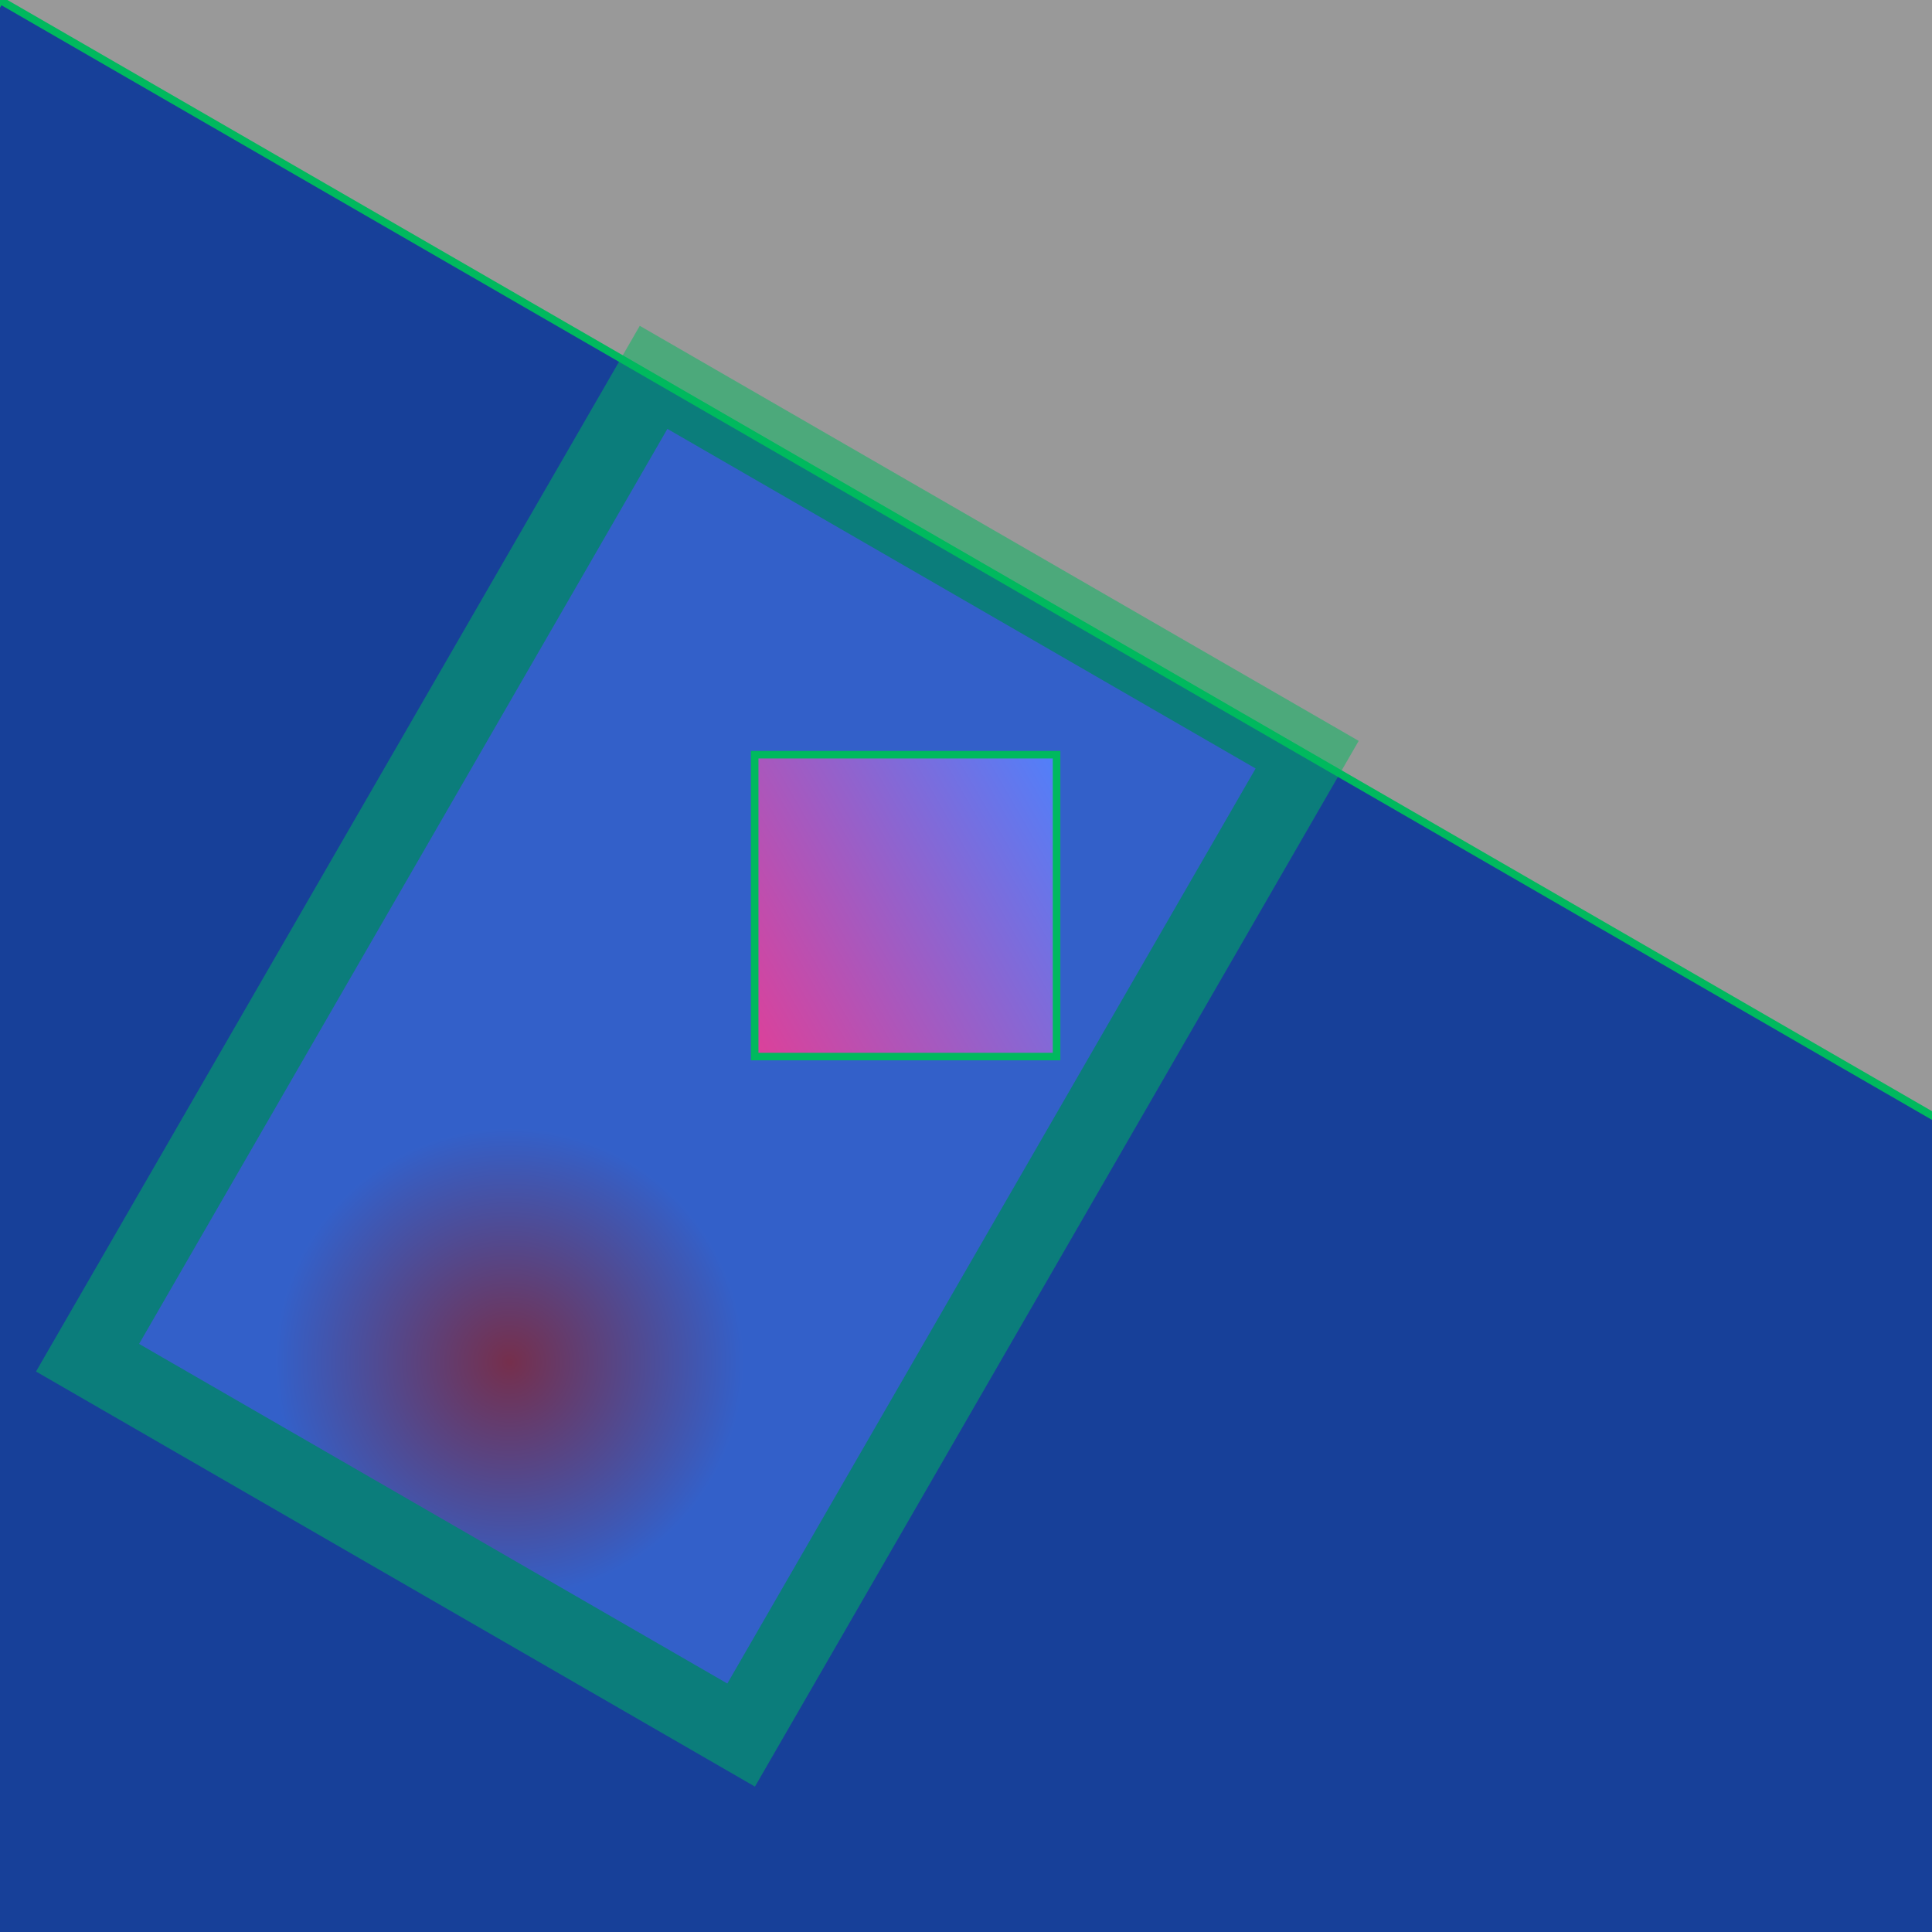
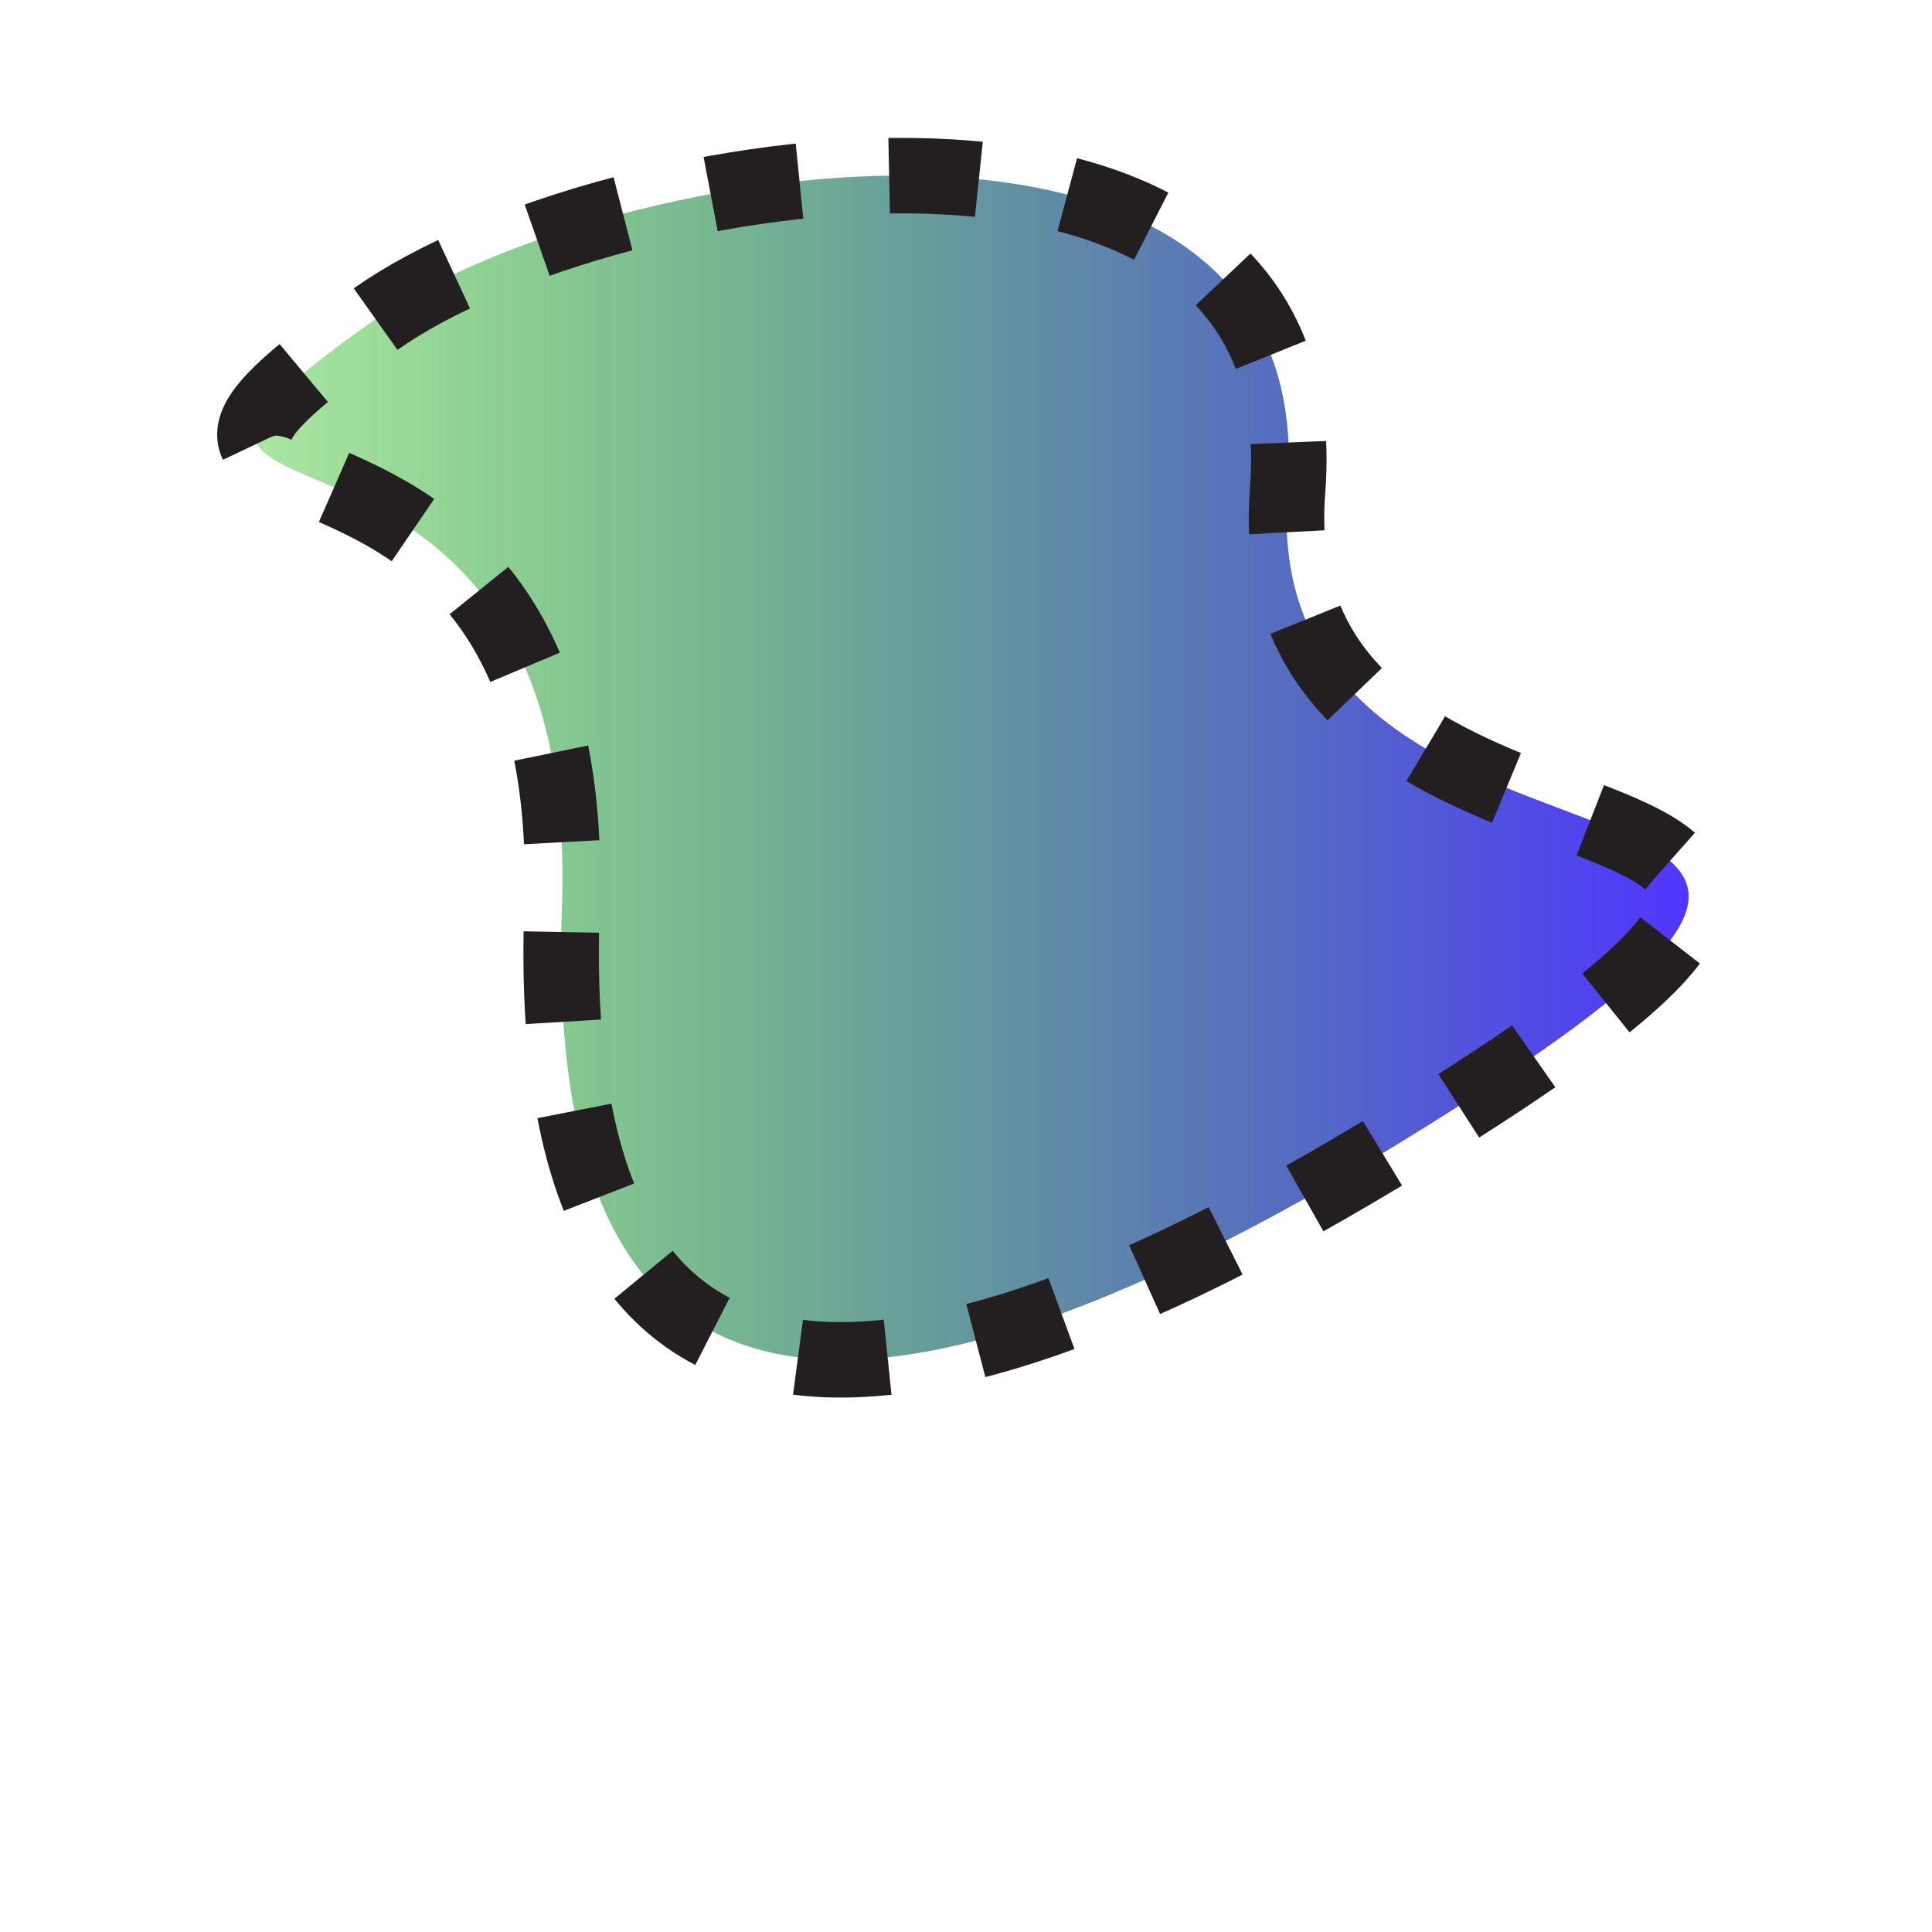
<svg xmlns="http://www.w3.org/2000/svg" version="1.1" id="Layer_1" x="0px" y="0px" width="256px" height="256px" viewBox="0 0 256 256" enable-background="new 0 0 256 256" xml:space="preserve">
-   <rect fill="#999999" width="256" height="256" />
-   <rect x="-126.795" y="73.205" transform="matrix(-0.866 -0.5 0.5 -0.866 -1.525879e-05 546.4102)" fill="#174099" stroke="#00B95E" stroke-miterlimit="10" width="400" height="400" />
-   <g transform="translate(100, 0)">
-     <radialGradient id="SVGID_1_" cx="-32.5" cy="180.5" r="31.064" gradientUnits="userSpaceOnUse">
-       <stop offset="0" style="stop-color:#D41D00" />
-       <stop offset="1" style="stop-color:#5080FA" />
-     </radialGradient>
-     <polygon opacity="0.5" fill="url(#SVGID_1_)" stroke="#00B95E" stroke-width="10" stroke-miterlimit="10" enable-background="new    " points="   -13.397,50 73.205,100 -1.795,229.904 -88.397,179.904  " />
+   <g>
+     <linearGradient id="SVGID_1_" gradientUnits="userSpaceOnUse" x1="211.777" y1="-112.728" x2="401.742" y2="-112.728" gradientTransform="matrix(1 0 0 -1 -178 -11)">
+       <stop offset="0" style="stop-color:#18B900;stop-opacity:0.2" />
+       <stop offset="1" style="stop-color:#492EFF;stop-opacity:0.8" />
+     </linearGradient>
+     <path fill="url(#SVGID_1_)" d="M49.846,42.231C80.247,20.829,175.23,5.692,170.615,64.923s101.539,30.384,25.77,79.615   c-75.769,49.231-124.616,53.077-121.923-24.23S1.77,76.077,49.846,42.231z" />
+     <linearGradient id="SVGID_2_" gradientUnits="userSpaceOnUse" x1="33.778" y1="101.729" x2="223.742" y2="101.729">
+       <stop offset="0" style="stop-color:#18B900;stop-opacity:0.2" />
+       <stop offset="1" style="stop-color:#492EFF;stop-opacity:0.8" />
+     </linearGradient>
+     <path fill="url(#SVGID_2_)" stroke="#231F20" stroke-width="10" stroke-miterlimit="10" stroke-dasharray="11.903,11.903" d="   M49.846,42.231C80.247,20.829,175.23,5.692,170.615,64.923s101.539,30.384,25.77,79.615   c-75.769,49.231-124.616,53.077-121.923-24.23S1.77,76.077,49.846,42.231z" />
  </g>
-   <linearGradient id="SVGID_2_" gradientUnits="userSpaceOnUse" x1="96.34" y1="133.66" x2="143.66" y2="106.34">
-     <stop offset="0" style="stop-color:#DD4099" />
-     <stop offset="1" style="stop-color:#5080FA" />
-   </linearGradient>
-   <rect x="100" y="100" fill="url(#SVGID_2_)" stroke="#00B95E" stroke-miterlimit="10" width="40" height="40" />
</svg>
